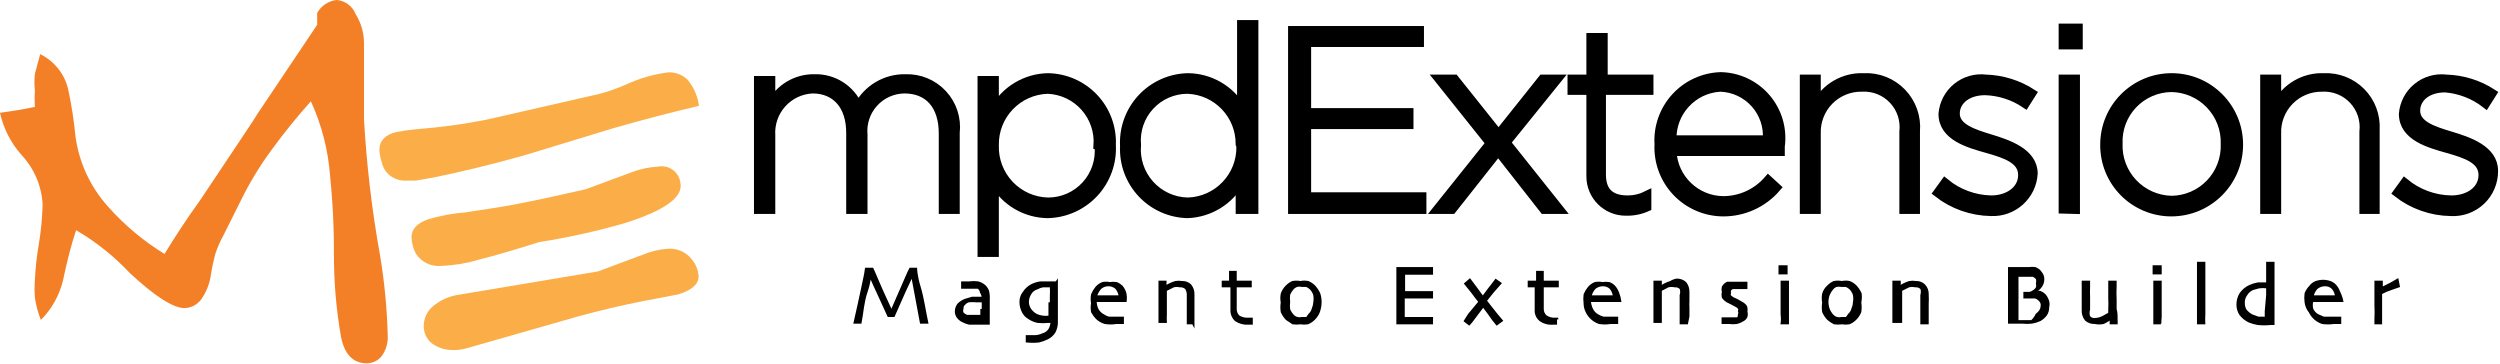
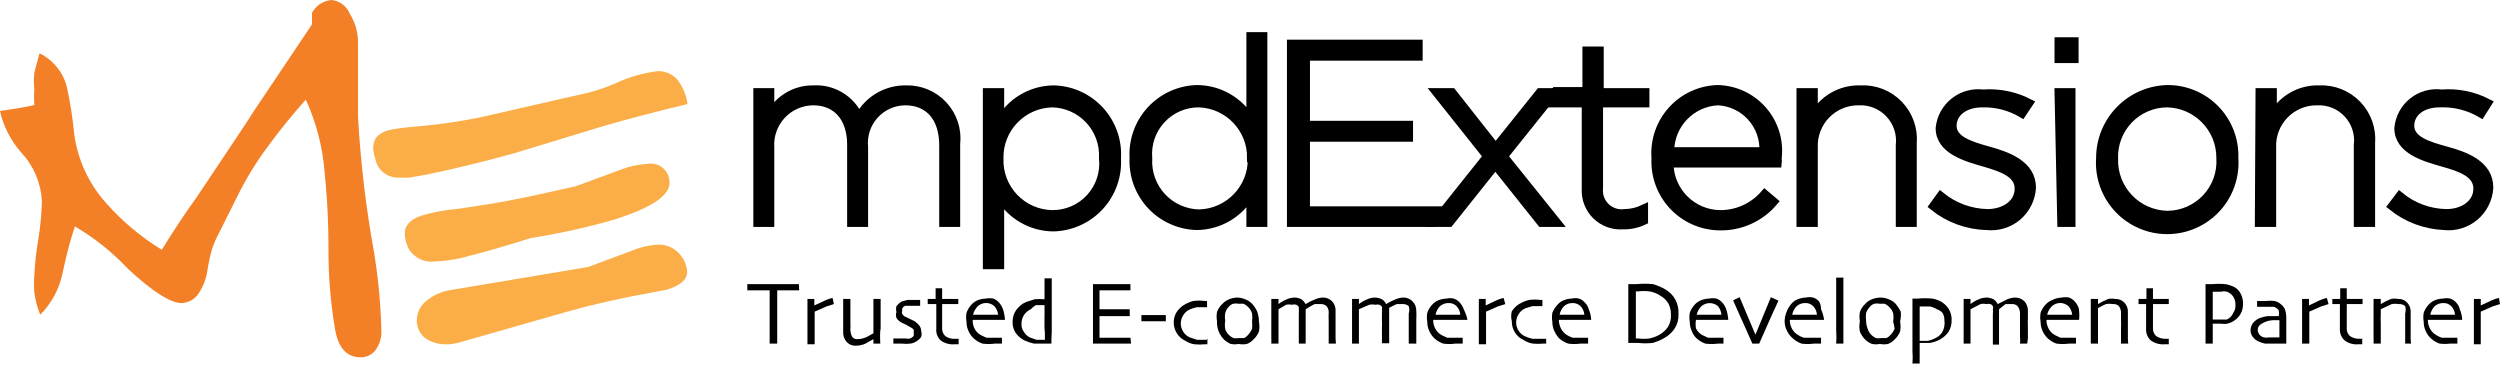
- <svg xmlns="http://www.w3.org/2000/svg" viewBox="0 0 71.57 10.4">
+ <svg xmlns="http://www.w3.org/2000/svg" viewBox="0 0 72.76 10.61">
  <defs>
-     <style>.cls-1{fill:#f38027;}.cls-2{fill:#fbae47;}.cls-3,.cls-4{stroke:#000;stroke-miterlimit:10;}.cls-3{stroke-width:0.05px;}.cls-4{stroke-width:0.25px;}</style>
+     <style>.cls-1{fill:#f38027;}.cls-2{fill:#fbae47;}.cls-3{stroke:#000;stroke-width:0.25px;}</style>
  </defs>
  <g id="Layer_2" data-name="Layer 2">
    <g id="Layer_1-2" data-name="Layer 1">
      <path class="cls-1" d="M7.39,3.23,9.08.71V.37A.73.73,0,0,1,9.64,0a.64.64,0,0,1,.54.4,1.58,1.58,0,0,1,.24.82V3.41a32.21,32.21,0,0,0,.46,3.9,16.57,16.57,0,0,1,.22,2.3.91.91,0,0,1-.17.58.54.54,0,0,1-.43.21c-.39,0-.64-.25-.74-.77a13.44,13.44,0,0,1-.2-2.38c0-1.08-.07-1.81-.11-2.21A6.23,6.23,0,0,0,8.9,2.9,17.61,17.61,0,0,0,7.79,4.27a9.46,9.46,0,0,0-.9,1.48l-.5,1a3.16,3.16,0,0,0-.22.5,5.34,5.34,0,0,0-.13.6,1.61,1.61,0,0,1-.28.72.61.61,0,0,1-.48.25c-.32,0-.85-.34-1.56-1A6.87,6.87,0,0,0,2.18,6.59S2,7.09,1.81,8a2.4,2.4,0,0,1-.64,1.16A2.69,2.69,0,0,1,1,8.52,3.07,3.07,0,0,1,1,8a8.08,8.08,0,0,1,.11-1,8.35,8.35,0,0,0,.11-1.15A2.25,2.25,0,0,0,.61,4.43,2.7,2.7,0,0,1,0,3.23l.59-.09L1,3.06a3.06,3.06,0,0,1,0-.47A2,2,0,0,1,1,2.11l.15-.56a1.5,1.5,0,0,1,.8,1A11.47,11.47,0,0,1,2.16,3.9a3.75,3.75,0,0,0,.92,2A7.13,7.13,0,0,0,4.71,7.27c.3-.49.63-1,1-1.51C6.71,4.26,7.28,3.42,7.39,3.23Z" />
      <path class="cls-2" d="M12.42,5.08l-.51.09-.27,0a.71.71,0,0,1-.47-.14.66.66,0,0,1-.24-.38,1.46,1.46,0,0,1-.07-.35c0-.27.17-.45.49-.52a5.64,5.64,0,0,1,.56-.08,17.1,17.1,0,0,0,2-.27l3.24-.74a5.24,5.24,0,0,0,.75-.26,4.13,4.13,0,0,1,1.24-.36.75.75,0,0,1,.55.22,1.46,1.46,0,0,1,.32.74c-.77.18-1.58.39-2.45.64L15,4.45C14,4.73,13.11,4.94,12.42,5.08Zm7.06.16c.08.41-.46.79-1.6,1.15a20.13,20.13,0,0,1-2.44.54c-.7.22-1.27.39-1.72.5a4.23,4.23,0,0,1-1.06.18.78.78,0,0,1-.75-.34,1.08,1.08,0,0,1-.13-.48c0-.23.16-.4.47-.51a5.23,5.23,0,0,1,1.07-.2C13.81,6,14.39,5.93,15,5.8c.33-.06.91-.19,1.76-.38l1.3-.48a2.5,2.5,0,0,1,.78-.17A.54.54,0,0,1,19.48,5.24Zm.33,2.19a.84.84,0,0,1,.19.48c0,.23-.2.4-.59.52l-1,.19c-.6.12-1.21.26-1.83.43l-3.15.9a1.79,1.79,0,0,1-.35.07H13a1,1,0,0,1-.65-.2.64.64,0,0,1-.22-.49.74.74,0,0,1,.25-.55,1.46,1.46,0,0,1,.74-.34l4-.67,1.26-.47a2.32,2.32,0,0,1,.75-.18A.8.8,0,0,1,19.81,7.43Z" />
-       <path class="cls-3" d="M26.55,9.24l-.19,0-.25-1.34h0l-.21.45-.31.7h-.16c-.1-.21-.2-.45-.32-.7s-.18-.41-.2-.45h0s0,.17-.1.46-.11.57-.17.88l-.18,0c.08-.34.15-.68.22-1s.11-.52.11-.55l.19,0s.07.15.17.39.23.51.37.82h0l.34-.78c.12-.27.18-.42.19-.43l.18,0s0,.19.1.52S26.47,8.87,26.55,9.24Z" />
-       <path class="cls-3" d="M28.31,8.59v.68h-.56a.67.67,0,0,1-.17-.06.4.4,0,0,1-.16-.12.28.28,0,0,1-.06-.18.35.35,0,0,1,.07-.2.58.58,0,0,1,.2-.13l.2-.06.3,0a.33.33,0,0,0-.05-.15A.2.2,0,0,0,28,8.24l-.12,0h-.34l0-.16h.21a.94.94,0,0,1,.25,0,.49.49,0,0,1,.19.1.4.4,0,0,1,.1.15A.91.91,0,0,1,28.31,8.59Zm-.18.28V8.63l-.18,0a1,1,0,0,0-.22,0,.25.25,0,0,0-.12.08.13.13,0,0,0-.05.12.18.18,0,0,0,0,.13.36.36,0,0,0,.12.08l.13,0h.28V8.87Z" />
-       <path class="cls-3" d="M30.26,8.05V9.19a.61.61,0,0,1-.07.32.5.5,0,0,1-.2.18,1.2,1.2,0,0,1-.25.09,1.69,1.69,0,0,1-.35,0l0-.16h.25a.59.59,0,0,0,.2-.05.34.34,0,0,0,.2-.14.53.53,0,0,0,.06-.21H30a1.43,1.43,0,0,1-.29,0,.68.68,0,0,1-.26-.11.42.42,0,0,1-.17-.18.61.61,0,0,1-.07-.28.43.43,0,0,1,.1-.29.61.61,0,0,1,.24-.21.84.84,0,0,1,.24-.07l.31,0h.14Zm-.18.63V8.47a2.44,2.44,0,0,0,0-.27h-.22a.58.58,0,0,0-.17.06.32.32,0,0,0-.19.15.45.45,0,0,0-.07.23.38.38,0,0,0,.07.22.5.5,0,0,0,.17.15.69.69,0,0,0,.17.05.65.65,0,0,0,.2,0h0V8.68Z" />
-       <path class="cls-3" d="M32.23,8.62h-.86a.59.59,0,0,0,.05.23.4.4,0,0,0,.17.17.52.52,0,0,0,.15.07l.21,0h.2l0,.16h-.19a1,1,0,0,1-.33,0,.57.57,0,0,1-.24-.14.83.83,0,0,1-.13-.18.7.7,0,0,1,0-.25.66.66,0,0,1,0-.25.82.82,0,0,1,.12-.2.46.46,0,0,1,.18-.13.49.49,0,0,1,.21,0,.6.6,0,0,1,.2,0,.49.49,0,0,1,.15.1.57.57,0,0,1,.1.19A.7.7,0,0,1,32.23,8.62Zm-.18-.14a.44.44,0,0,0-.1-.23.34.34,0,0,0-.44,0,.58.58,0,0,0-.13.23Z" />
-       <path class="cls-3" d="M34.15,9.26H34V8.45a.31.31,0,0,0-.05-.19.22.22,0,0,0-.17-.06.45.45,0,0,0-.18,0l-.22.11v.71a1.57,1.57,0,0,0,0,.2h-.19V8.06h.18V8.2h0a1.1,1.1,0,0,1,.28-.13.54.54,0,0,1,.19,0,.32.32,0,0,1,.24.09.4.4,0,0,1,.09.27v.87Z" />
-       <path class="cls-3" d="M35.84,9.12l0,.15h-.1a.58.58,0,0,1-.37-.1.39.39,0,0,1-.12-.31V8.2H35V8.06h.21V7.78h.17v.28h.43V8.2h-.43v.63a.29.29,0,0,0,.08.22.45.45,0,0,0,.26.07h.09Z" />
-       <path class="cls-3" d="M37.81,8.66a.86.86,0,0,1-.05.27.6.6,0,0,1-.14.21.57.57,0,0,1-.18.12.66.66,0,0,1-.21,0,.78.78,0,0,1-.22,0l-.18-.12a.77.77,0,0,1-.14-.21.86.86,0,0,1,0-.27.66.66,0,0,1,0-.25.57.57,0,0,1,.13-.21A.59.59,0,0,1,37,8.07a.62.62,0,0,1,.23,0,.51.51,0,0,1,.22,0,.57.57,0,0,1,.18.12.85.85,0,0,1,.14.21A.75.75,0,0,1,37.81,8.66Zm-.19,0a.57.57,0,0,0,0-.22.42.42,0,0,0-.11-.18.41.41,0,0,0-.11-.07l-.13,0a.29.29,0,0,0-.14,0,.28.28,0,0,0-.12.08.62.62,0,0,0-.1.16.76.76,0,0,0,0,.21.78.78,0,0,0,0,.22.57.57,0,0,0,.12.18.24.24,0,0,0,.11.06.27.27,0,0,0,.13,0l.14,0L37.48,9a.32.32,0,0,0,.1-.17A.45.45,0,0,0,37.62,8.67Z" />
-       <path class="cls-3" d="M41,9.26H40V9c0-.15,0-.31,0-.47s0-.21,0-.36V7.67h1v.17h-.8c0,.09,0,.18,0,.27v.25H41v.16h-.81V9.1H41Z" />
-       <path class="cls-3" d="M43,9.18l-.15.11-.12-.15c-.07-.1-.16-.23-.27-.37h0l-.27.36a1.31,1.31,0,0,1-.13.16l-.13-.1L42.05,9l.3-.36h0c-.07-.09-.14-.17-.2-.26l-.21-.26L42.08,8l.18.24.19.26h0l.17-.23c.07-.08.13-.17.2-.26l.14.1-.22.25-.2.25h0l.3.38Z" />
-       <path class="cls-3" d="M44.55,9.12l0,.15h-.09a.55.55,0,0,1-.37-.1.36.36,0,0,1-.13-.31V8.2h-.2V8.06H44V7.78h.17v.28h.43V8.2h-.43v.15c0,.08,0,.14,0,.18v.3a.27.27,0,0,0,.09.22.43.43,0,0,0,.26.07h.09Z" />
-       <path class="cls-3" d="M46.39,8.62h-.87a.6.6,0,0,0,.06.23.37.37,0,0,0,.16.17.59.59,0,0,0,.16.07l.21,0h.19l0,.16h-.19a1,1,0,0,1-.33,0,.62.62,0,0,1-.36-.32.54.54,0,0,1-.06-.25.93.93,0,0,1,0-.25.82.82,0,0,1,.12-.2.46.46,0,0,1,.18-.13.54.54,0,0,1,.22,0,.58.58,0,0,1,.19,0,.4.4,0,0,1,.15.1.59.59,0,0,1,.11.19A1,1,0,0,1,46.39,8.62Zm-.19-.14a.44.44,0,0,0-.1-.23.3.3,0,0,0-.21-.08.36.36,0,0,0-.23.08.46.46,0,0,0-.12.23Z" />
-       <path class="cls-3" d="M48.3,9.26h-.19V9c0-.12,0-.2,0-.23V8.63c0-.08,0-.14,0-.18a.31.31,0,0,0,0-.19.21.21,0,0,0-.17-.06.45.45,0,0,0-.18,0l-.21.11v.38c0,.09,0,.2,0,.33v.2h-.19V9.12c0-.09,0-.23,0-.41s0-.18,0-.29V8.06h.19V8.2h0a1.06,1.06,0,0,1,.27-.13A.54.54,0,0,1,48,8a.37.37,0,0,1,.25.09.4.4,0,0,1,.09.27v.26a1.16,1.16,0,0,0,0,.17c0,.07,0,.16,0,.27Z" />
-       <path class="cls-3" d="M50,8.92a.27.27,0,0,1,0,.15.23.23,0,0,1-.11.11.51.51,0,0,1-.17.07.78.78,0,0,1-.22,0h-.19V9.11h.33l.11,0A.22.22,0,0,0,49.78,9a.12.12,0,0,0,0-.09.11.11,0,0,0,0-.08.22.22,0,0,0-.07-.06l-.13-.07-.14-.07a.43.43,0,0,1-.12-.11.29.29,0,0,1,0-.16.27.27,0,0,1,0-.15.3.3,0,0,1,.13-.12l.15,0H50v.16h-.32l-.08,0a.22.22,0,0,0-.07.06.13.13,0,0,0,0,.07.14.14,0,0,0,0,.09l.08.06.13.06.12.07a.36.36,0,0,1,.13.11A.3.3,0,0,1,50,8.92Z" />
-       <path class="cls-3" d="M51.15,7.83h-.21V7.62h.21Zm0,1.43H51A.93.93,0,0,0,51,9V8.4c0-.09,0-.21,0-.34h.19v1.2Z" />
-       <path class="cls-3" d="M53.26,8.66a.86.86,0,0,1,0,.27.6.6,0,0,1-.14.21.57.57,0,0,1-.18.12.66.66,0,0,1-.21,0,.78.78,0,0,1-.22,0,.94.94,0,0,1-.18-.12.77.77,0,0,1-.14-.21.86.86,0,0,1,0-.27.66.66,0,0,1,0-.25.46.46,0,0,1,.13-.21.59.59,0,0,1,.18-.13.59.59,0,0,1,.23,0,.51.51,0,0,1,.22,0,.57.57,0,0,1,.18.12.85.85,0,0,1,.14.21A.75.75,0,0,1,53.26,8.66Zm-.19,0a.57.57,0,0,0,0-.22.42.42,0,0,0-.11-.18.41.41,0,0,0-.11-.07l-.13,0a.37.37,0,0,0-.15,0,.26.26,0,0,0-.11.08.62.62,0,0,0-.1.16.6.6,0,0,0,0,.43.57.57,0,0,0,.12.18.24.24,0,0,0,.11.06.27.27,0,0,0,.13,0l.14,0L52.93,9a.32.32,0,0,0,.1-.17A.45.45,0,0,0,53.07,8.67Z" />
-       <path class="cls-3" d="M55.19,9.26H55V8.45a.31.31,0,0,0,0-.19.21.21,0,0,0-.17-.06.45.45,0,0,0-.18,0l-.22.11v.71c0,.13,0,.2,0,.2H54.2V8.06h.19V8.2h0a1.06,1.06,0,0,1,.27-.13.54.54,0,0,1,.19,0,.32.32,0,0,1,.24.09.36.36,0,0,1,.1.27,2.09,2.09,0,0,1,0,.26v.17c0,.07,0,.16,0,.27Z" />
-       <path class="cls-3" d="M58.64,8.79a.4.4,0,0,1-.06.22.57.57,0,0,1-.18.16.88.88,0,0,1-.23.07,1.2,1.2,0,0,1-.28,0h-.38V7.67h.35l.23,0a.61.61,0,0,1,.17,0,.33.33,0,0,1,.17.13A.29.29,0,0,1,58.5,8a.35.35,0,0,1-.08.22.38.38,0,0,1-.18.13h0l.16,0a.42.42,0,0,1,.14.09.41.41,0,0,1,.07.11A.33.33,0,0,1,58.64,8.79Zm-.2,0a.2.2,0,0,0,0-.11.24.24,0,0,0-.06-.09.3.3,0,0,0-.11-.07l-.16,0h-.16l0-.14.16,0a.34.34,0,0,0,.12-.06.24.24,0,0,0,.08-.09.27.27,0,0,0,0-.12.28.28,0,0,0,0-.13.39.39,0,0,0-.1-.08l-.13,0h-.32c0,.12,0,.24,0,.37v.92h.4A.59.59,0,0,0,58.3,9a.47.47,0,0,0,.1-.1A.33.33,0,0,0,58.44,8.8Z" />
-       <path class="cls-3" d="M60.6,9.26h-.18V9.13h0a1.17,1.17,0,0,1-.2.12.59.59,0,0,1-.25,0,.37.37,0,0,1-.26-.09.41.41,0,0,1-.09-.28V8.7c0-.09,0-.15,0-.19s0-.17,0-.27V8.06h.19v.17a2.45,2.45,0,0,0,0,.25v.2c0,.09,0,.14,0,.18a.35.35,0,0,0,0,.2.18.18,0,0,0,.15.07.57.57,0,0,0,.24-.06l.18-.1V8.84a2.44,2.44,0,0,0,0-.29c0-.08,0-.18,0-.3V8.06h.19v.13a3.89,3.89,0,0,0,0,.39v.27C60.6,8.93,60.6,9.07,60.6,9.26Z" />
-       <path class="cls-3" d="M61.86,7.83h-.21V7.62h.21Zm0,1.43h-.19V8.06h.19c0,.11,0,.22,0,.32v.71A1.15,1.15,0,0,0,61.85,9.26Z" />
-       <path class="cls-3" d="M63.11,9.26h-.19V7.52h.19c0,.12,0,.26,0,.42V9C63.1,9.16,63.11,9.25,63.11,9.26Z" />
-       <path class="cls-3" d="M65.08,9.28H65a1.78,1.78,0,0,1-.36,0,1.17,1.17,0,0,1-.25-.07A.7.7,0,0,1,64.13,9a.51.51,0,0,1-.08-.28.59.59,0,0,1,.09-.32.67.67,0,0,1,.27-.22,1,1,0,0,1,.23-.07l.26,0V7.52h.19V9.28Zm-.18-.83V8.23a.86.86,0,0,0-.23,0l-.18.05a.4.4,0,0,0-.18.16.36.36,0,0,0-.07.24.37.37,0,0,0,.06.21.65.65,0,0,0,.16.13l.19.07.21,0h0s0-.06,0-.18Z" />
-       <path class="cls-3" d="M67.06,8.62H66.2a.46.46,0,0,0,0,.23.37.37,0,0,0,.16.17l.16.07.21,0H67l0,.16h-.19a1.09,1.09,0,0,1-.33,0,.62.62,0,0,1-.36-.32A.54.54,0,0,1,66,8.65a.93.93,0,0,1,0-.25.63.63,0,0,1,.13-.2.37.37,0,0,1,.17-.13.62.62,0,0,1,.41,0,.4.4,0,0,1,.15.1.59.59,0,0,1,.11.19A1,1,0,0,1,67.06,8.62Zm-.19-.14a.37.37,0,0,0-.1-.23.29.29,0,0,0-.21-.08.36.36,0,0,0-.23.08.46.46,0,0,0-.12.23Z" />
-       <path class="cls-3" d="M68.68,8.2l-.2.07a1.89,1.89,0,0,0-.31.13v.32c0,.09,0,.2,0,.33v.21H68V9.13a3.68,3.68,0,0,0,0-.39V8.43c0-.13,0-.25,0-.37h.19v.18h0l.26-.13L68.64,8Z" />
-       <path class="cls-4" d="M27,6V3.82c0-.81-.42-1.27-1.11-1.27a1.2,1.2,0,0,0-1.18,1.31V6h-.36V3.8c0-.78-.42-1.25-1.09-1.25a1.25,1.25,0,0,0-1.19,1.33V6h-.36V2.3h.36V3a1.37,1.37,0,0,1,1.25-.75,1.32,1.32,0,0,1,1.25.8,1.49,1.49,0,0,1,1.35-.8,1.39,1.39,0,0,1,1.43,1.55V6Z" />
-       <path class="cls-4" d="M30,6.12a1.78,1.78,0,0,1-1.53-.89v2h-.36V2.3h.36v.84A1.79,1.79,0,0,1,30,2.22a1.85,1.85,0,0,1,1.82,1.93v0A1.87,1.87,0,0,1,30,6.12Zm1.43-1.95A1.5,1.5,0,0,0,30,2.56a1.57,1.57,0,0,0-1.53,1.6v0A1.57,1.57,0,0,0,30,5.78a1.46,1.46,0,0,0,1.46-1.6Z" />
-       <path class="cls-4" d="M35.5,6V5.2A1.8,1.8,0,0,1,34,6.12a1.85,1.85,0,0,1-1.81-1.94h0A1.86,1.86,0,0,1,34,2.22a1.79,1.79,0,0,1,1.54.89V.7h.36V6Zm0-1.87A1.56,1.56,0,0,0,34,2.56a1.46,1.46,0,0,0-1.46,1.59v0A1.5,1.5,0,0,0,34,5.78a1.56,1.56,0,0,0,1.52-1.6Z" />
-       <path class="cls-4" d="M37,6V.87h3.64v.35H37.41v2h2.93v.35H37.41V5.63h3.3V6Z" />
-       <path class="cls-4" d="M44.2,6,42.89,4.33,41.57,6h-.43l1.52-1.9L41.19,2.26h.45L42.9,3.84l1.26-1.58h.43L43.12,4.08,44.65,6Z" />
-       <path class="cls-4" d="M46.54,6.05a1,1,0,0,1-1-1V2.59H45V2.26h.54V1.07h.36V2.26h1.31v.33H45.85V5c0,.54.31.72.75.72a1.22,1.22,0,0,0,.55-.13v.34A1.39,1.39,0,0,1,46.54,6.05Z" />
-       <path class="cls-4" d="M49.33,5.74a1.7,1.7,0,0,0,1.29-.59l.24.22a2,2,0,0,1-1.54.7,1.85,1.85,0,0,1-1.83-1.94v0a1.83,1.83,0,0,1,1.77-1.94,1.76,1.76,0,0,1,1.71,2v.15h-3.1A1.48,1.48,0,0,0,49.33,5.74ZM50.59,4A1.39,1.39,0,0,0,49.25,2.5,1.46,1.46,0,0,0,47.87,4Z" />
-       <path class="cls-4" d="M54.5,6V3.77A1.14,1.14,0,0,0,53.31,2.5,1.28,1.28,0,0,0,52,3.83V6h-.35V2.26H52V3a1.46,1.46,0,0,1,1.35-.78,1.42,1.42,0,0,1,1.49,1.54V6Z" />
-       <path class="cls-4" d="M57,6.06a2.54,2.54,0,0,1-1.53-.54l.21-.29A2.15,2.15,0,0,0,57,5.72c.5,0,.9-.28.9-.71h0c0-.44-.47-.6-1-.75s-1.28-.35-1.28-1h0a1.1,1.1,0,0,1,1.23-1,2.59,2.59,0,0,1,1.32.41l-.19.3a2.18,2.18,0,0,0-1.15-.37c-.51,0-.85.28-.85.65v0c0,.41.51.57,1,.72s1.23.39,1.23,1h0A1.16,1.16,0,0,1,57,6.06Z" />
-       <path class="cls-4" d="M59.06,1.29V.8h.44v.49Zm0,4.7V2.26h.36V6Z" />
-       <path class="cls-4" d="M62.16,6.07a1.91,1.91,0,0,1-1.91-1.93v0a1.92,1.92,0,1,1,3.84,0h0A1.93,1.93,0,0,1,62.16,6.07ZM63.7,4.12a1.56,1.56,0,0,0-1.54-1.61,1.54,1.54,0,0,0-1.52,1.6h0a1.56,1.56,0,0,0,1.53,1.62,1.55,1.55,0,0,0,1.53-1.6Z" />
-       <path class="cls-4" d="M67.67,6V3.77A1.14,1.14,0,0,0,66.48,2.5a1.28,1.28,0,0,0-1.3,1.33V6h-.35V2.26h.35V3a1.46,1.46,0,0,1,1.35-.78A1.41,1.41,0,0,1,68,3.71V6Z" />
-       <path class="cls-4" d="M70.16,6.06a2.54,2.54,0,0,1-1.53-.54l.21-.29a2.15,2.15,0,0,0,1.34.49c.5,0,.9-.28.9-.71h0c0-.44-.47-.6-1-.75s-1.28-.35-1.28-1h0a1.1,1.1,0,0,1,1.23-1,2.57,2.57,0,0,1,1.32.41l-.19.3A2.18,2.18,0,0,0,70,2.52c-.51,0-.84.28-.84.65v0c0,.41.5.57,1,.72s1.23.39,1.23,1h0A1.16,1.16,0,0,1,70.16,6.06Z" />
+       <path d="M23.26,8.45h-.64c0,.18,0,.31,0,.41v.37c0,.16,0,.31,0,.47V10H22.4c0-.06,0-.16,0-.32V8.45h-.65V8.27h1.5Z" />
+       <path d="M24.27,8.85l-.22.07-.34.15v.71c0,.14,0,.22,0,.24h-.21V9.87c0-.08,0-.22,0-.42s0-.2,0-.34V8.7h.2v.19h0L24,8.75a1.06,1.06,0,0,1,.23-.08Z" />
+       <path d="M25.62,10h-.2V9.87h0l-.23.13a.66.66,0,0,1-.27.06.34.34,0,0,1-.28-.11.4.4,0,0,1-.1-.3V8.89c0-.11,0-.18,0-.19h.21v.18c0,.12,0,.21,0,.28v.22a1.58,1.58,0,0,1,0,.19.46.46,0,0,0,.05.23.18.18,0,0,0,.17.07.65.65,0,0,0,.25-.06l.2-.11a1.36,1.36,0,0,1,0-.15V9.23c0-.09,0-.2,0-.33V8.7h.21a1.13,1.13,0,0,1,0,.14v.72C25.61,9.65,25.61,9.8,25.62,10Z" />
+       <path d="M26.81,9.63a.34.34,0,0,1,0,.18.49.49,0,0,1-.13.12.48.48,0,0,1-.18.07,1,1,0,0,1-.25,0H26V9.85h.37a.21.21,0,0,0,.12,0,.26.26,0,0,0,.1-.07.17.17,0,0,0,0-.1.14.14,0,0,0,0-.09.28.28,0,0,0-.08-.06l-.14-.08-.15-.07a.4.4,0,0,1-.13-.13.25.25,0,0,1,0-.17.34.34,0,0,1,0-.17.58.58,0,0,1,.14-.13l.17-.05h.38v.17h-.35l-.09,0a.19.19,0,0,0-.08.07.16.16,0,0,0,0,.08.1.1,0,0,0,0,.09.23.23,0,0,0,.07.07l.15.07.14.07a.58.58,0,0,1,.14.13A.27.27,0,0,1,26.81,9.63Z" />
+       <path d="M27.9,9.85l0,.17h-.11a.61.61,0,0,1-.41-.11.41.41,0,0,1-.13-.34V8.85H27V8.7h.23V8.39h.19V8.7h.47v.15h-.47v.69a.3.3,0,0,0,.09.24.43.43,0,0,0,.28.08h.1Z" />
+       <path d="M29.25,9.31h-.94a.53.53,0,0,0,.05.25.47.47,0,0,0,.18.19l.17.08.23,0h.22l0,.17h-.2a1.38,1.38,0,0,1-.37,0,.76.76,0,0,1-.25-.15.66.66,0,0,1-.15-.21.6.6,0,0,1-.06-.27.76.76,0,0,1,0-.27.71.71,0,0,1,.13-.22.52.52,0,0,1,.19-.14.69.69,0,0,1,.24-.05.54.54,0,0,1,.22,0,.42.42,0,0,1,.16.11.56.56,0,0,1,.12.2A1.28,1.28,0,0,1,29.25,9.31Zm-.2-.15a.45.45,0,0,0-.11-.25.36.36,0,0,0-.48,0,.51.51,0,0,0-.14.25Z" />
+       <path d="M30.6,10h-.12l-.39,0a1.43,1.43,0,0,1-.27-.09.71.71,0,0,1-.26-.22.56.56,0,0,1-.09-.31.6.6,0,0,1,.1-.35.7.7,0,0,1,.29-.24l.25-.08a1.43,1.43,0,0,1,.29,0V8.1h.21s0,.14,0,.37V9.65C30.6,9.8,30.6,9.93,30.6,10Zm-.2-.92V8.88l-.25,0A.59.59,0,0,0,30,9a.48.48,0,0,0-.2.17.46.46,0,0,0-.07.26.35.35,0,0,0,.07.23.44.44,0,0,0,.17.16l.2.07.24,0h0V9.68C30.39,9.55,30.4,9.37,30.4,9.12Z" />
+       <path d="M32.92,10H31.81V8.27H32.9v.18H32V9h.88V9.2H32v.63h.9Z" />
+       <path d="M33.93,9.35h-.71V9.17h.71Z" />
+       <path d="M35.14,9.85l0,.17h-.07a1.55,1.55,0,0,1-.31,0,.67.67,0,0,1-.26-.1.59.59,0,0,1-.34-.54.57.57,0,0,1,.08-.29.7.7,0,0,1,.21-.21,1,1,0,0,1,.28-.12,1.32,1.32,0,0,1,.34,0h.06v.18h-.29a1.17,1.17,0,0,0-.2.06.42.42,0,0,0-.2.17.44.44,0,0,0,0,.49.42.42,0,0,0,.19.16l.21.07.24,0h.08Z" />
+       <path d="M36.64,9.36a.74.74,0,0,1,0,.29.63.63,0,0,1-.16.23.5.5,0,0,1-.19.13.61.61,0,0,1-.24,0,.59.59,0,0,1-.23,0,.63.63,0,0,1-.2-.13.76.76,0,0,1-.15-.23.73.73,0,0,1-.05-.3.77.77,0,0,1,0-.27.57.57,0,0,1,.15-.23.56.56,0,0,1,.2-.14A.7.7,0,0,1,36,8.66a.6.6,0,0,1,.24.05.53.53,0,0,1,.2.13.83.83,0,0,1,.15.23A.88.88,0,0,1,36.64,9.36Zm-.2,0a.86.86,0,0,0,0-.24.46.46,0,0,0-.13-.2.36.36,0,0,0-.12-.08l-.14,0a.38.38,0,0,0-.16,0,.28.28,0,0,0-.13.09.39.39,0,0,0-.1.18.57.57,0,0,0,0,.22.69.69,0,0,0,0,.25.41.41,0,0,0,.13.19.41.41,0,0,0,.11.07.36.36,0,0,0,.14,0l.16,0a.27.27,0,0,0,.12-.09.57.57,0,0,0,.12-.18A.85.85,0,0,0,36.44,9.37Z" />
+       <path d="M38.88,10h-.21V9.83c0-.11,0-.21,0-.31v-.2a1.64,1.64,0,0,1,0-.2.29.29,0,0,0-.06-.21.24.24,0,0,0-.18-.06l-.17,0A2.24,2.24,0,0,0,38,9v1h-.2V9.13a.37.37,0,0,0,0-.11.46.46,0,0,0,0-.09.19.19,0,0,0-.07-.06.24.24,0,0,0-.13,0,.41.41,0,0,0-.17,0L37.21,9v1H37a1.26,1.26,0,0,0,0-.16V9.11c0-.12,0-.26,0-.41h.21v.15h0a.91.91,0,0,1,.22-.13.6.6,0,0,1,.23-.06.48.48,0,0,1,.22.05.53.53,0,0,1,.12.14h0a1.46,1.46,0,0,1,.28-.14.63.63,0,0,1,.21-.05.36.36,0,0,1,.28.11.37.37,0,0,1,.1.28v.8C38.88,10,38.88,10,38.88,10Z" />
+       <path d="M41.22,10H41s0-.07,0-.19V9.12A.34.34,0,0,0,41,8.91a.24.24,0,0,0-.18-.06l-.17,0a2.24,2.24,0,0,0-.22.11v.87a1.47,1.47,0,0,1,0,.16h-.21V9.86c0-.1,0-.21,0-.34a1.72,1.72,0,0,0,0-.2V9.13a.37.37,0,0,0,0-.11.19.19,0,0,0,0-.09.13.13,0,0,0-.07-.06.22.22,0,0,0-.12,0,.45.45,0,0,0-.18,0L39.55,9v1h-.2V8.7h.2v.15h0a.91.91,0,0,1,.22-.13A.6.6,0,0,1,40,8.66a.48.48,0,0,1,.22.05.31.31,0,0,1,.12.14h0a1.82,1.82,0,0,1,.28-.14.63.63,0,0,1,.21-.05.36.36,0,0,1,.28.11.38.38,0,0,1,.11.28,1.55,1.55,0,0,1,0,.23v.2c0,.15,0,.27,0,.37Z" />
+       <path d="M42.71,9.31h-1a.54.54,0,0,0,.06.25.47.47,0,0,0,.18.19l.17.08.23,0h.22l0,.17h-.21A1.25,1.25,0,0,1,42,10a.76.76,0,0,1-.25-.15.66.66,0,0,1-.15-.21.6.6,0,0,1-.06-.27.76.76,0,0,1,0-.27.71.71,0,0,1,.13-.22.52.52,0,0,1,.19-.14.69.69,0,0,1,.24-.05.46.46,0,0,1,.21,0,.39.39,0,0,1,.17.11.56.56,0,0,1,.12.2A1.28,1.28,0,0,1,42.71,9.31Zm-.21-.15a.39.39,0,0,0-.11-.25.3.3,0,0,0-.23-.09.37.37,0,0,0-.25.09.5.5,0,0,0-.13.25Z" />
+       <path d="M43.81,8.85l-.22.07-.34.15v.71c0,.14,0,.22,0,.24h-.21V9.87c0-.08,0-.22,0-.42s0-.2,0-.34V8.7h.2v.19h0l.29-.14a1.06,1.06,0,0,1,.23-.08Z" />
+       <path d="M45,9.85V10h-.08a1.55,1.55,0,0,1-.31,0,.67.67,0,0,1-.26-.1A.59.59,0,0,1,44,9.35.57.57,0,0,1,44,9.06a.7.7,0,0,1,.21-.21,1.1,1.1,0,0,1,.29-.12,1.19,1.19,0,0,1,.33,0h.06v.18h-.29l-.2.06a.42.42,0,0,0-.2.17.44.44,0,0,0,0,.49.42.42,0,0,0,.19.16,1,1,0,0,0,.21.07l.24,0H45Z" />
+       <path d="M46.31,9.31h-.94a.54.54,0,0,0,.06.25.52.52,0,0,0,.17.19.75.75,0,0,0,.18.08l.23,0h.21l0,.17H46a1.25,1.25,0,0,1-.36,0,.81.81,0,0,1-.26-.15.85.85,0,0,1-.14-.21.6.6,0,0,1-.06-.27.77.77,0,0,1,0-.27.74.74,0,0,1,.14-.22.45.45,0,0,1,.19-.14.59.59,0,0,1,.23-.05.48.48,0,0,1,.22,0,.36.36,0,0,1,.16.11.45.45,0,0,1,.12.2A.91.91,0,0,1,46.31,9.31Zm-.2-.15A.39.39,0,0,0,46,8.91a.32.32,0,0,0-.24-.09.36.36,0,0,0-.24.09.5.5,0,0,0-.13.25Z" />
+       <path d="M48.85,9.15a.7.7,0,0,1-.11.41.84.84,0,0,1-.29.27,1.37,1.37,0,0,1-.35.15,1.91,1.91,0,0,1-.43,0h-.28V8.8c0-.15,0-.32,0-.53h.23a2.43,2.43,0,0,1,.49,0,1.53,1.53,0,0,1,.37.16.77.77,0,0,1,.28.29A.8.8,0,0,1,48.85,9.15Zm-.22,0a.64.64,0,0,0-.07-.31.63.63,0,0,0-.23-.23A.79.79,0,0,0,48,8.48a1.33,1.33,0,0,0-.32,0h-.07V9.85h.06a1.27,1.27,0,0,0,.34,0,1,1,0,0,0,.29-.11.73.73,0,0,0,.24-.22A.6.6,0,0,0,48.63,9.15Z" />
+       <path d="M50.3,9.31h-.94a.7.7,0,0,0,0,.25.47.47,0,0,0,.18.19l.17.08.23,0h.22l0,.17H50a1.38,1.38,0,0,1-.37,0,.76.76,0,0,1-.25-.15.52.52,0,0,1-.14-.21.6.6,0,0,1-.06-.27.77.77,0,0,1,0-.27.71.71,0,0,1,.13-.22.52.52,0,0,1,.19-.14.69.69,0,0,1,.24-.05.54.54,0,0,1,.22,0,.42.42,0,0,1,.16.11.56.56,0,0,1,.12.2A1.28,1.28,0,0,1,50.3,9.31Zm-.2-.15A.45.45,0,0,0,50,8.91a.37.37,0,0,0-.48,0,.51.51,0,0,0-.14.25Z" />
+       <path d="M51.76,8.75c-.12.25-.24.53-.37.82L51.2,10H51l-.19-.43c-.12-.27-.25-.55-.37-.83l.19-.09.46,1.09h0l.45-1.09Z" />
+       <path d="M53.09,9.31h-1a.54.54,0,0,0,.06.25.47.47,0,0,0,.18.19.67.67,0,0,0,.17.08l.23,0H53L53,10h-.21a1.25,1.25,0,0,1-.36,0,.76.76,0,0,1-.25-.15A.66.66,0,0,1,52,9.61a.6.6,0,0,1-.06-.27A.76.76,0,0,1,52,9.07a.71.71,0,0,1,.13-.22.45.45,0,0,1,.19-.14.69.69,0,0,1,.24-.05.46.46,0,0,1,.21,0,.39.39,0,0,1,.17.11A.43.43,0,0,1,53,9,1.25,1.25,0,0,1,53.09,9.31Zm-.21-.15a.39.39,0,0,0-.11-.25.3.3,0,0,0-.23-.09.37.37,0,0,0-.25.09.5.5,0,0,0-.13.25Z" />
+       <path d="M53.65,10h-.21a2.48,2.48,0,0,0,0-.39v-1c0-.15,0-.33,0-.53h.21V10Z" />
+       <path d="M55.3,9.36a.74.74,0,0,1,0,.29.63.63,0,0,1-.16.23.5.5,0,0,1-.19.13.61.61,0,0,1-.24,0,.59.59,0,0,1-.23,0,.63.63,0,0,1-.2-.13.76.76,0,0,1-.15-.23.73.73,0,0,1,0-.3.77.77,0,0,1,0-.27.57.57,0,0,1,.15-.23.48.48,0,0,1,.2-.14.7.7,0,0,1,.25-.05.6.6,0,0,1,.24.05.53.53,0,0,1,.2.13,1.14,1.14,0,0,1,.15.23A.88.88,0,0,1,55.3,9.36Zm-.2,0a.86.86,0,0,0,0-.24.46.46,0,0,0-.13-.2.36.36,0,0,0-.12-.08l-.14,0a.38.38,0,0,0-.16,0,.28.28,0,0,0-.13.09.5.5,0,0,0-.11.18.85.85,0,0,0,0,.22.7.7,0,0,0,.05.25.41.41,0,0,0,.13.19.41.41,0,0,0,.11.07.36.36,0,0,0,.14,0l.16,0a.34.34,0,0,0,.12-.09.57.57,0,0,0,.12-.18A.85.85,0,0,0,55.1,9.37Z" />
+       <path d="M56.8,9.32a.64.64,0,0,1-.09.34.75.75,0,0,1-.25.22.91.91,0,0,1-.29.1l-.3,0v.6h-.21a2.13,2.13,0,0,0,0-.36V9.17c0-.15,0-.31,0-.48h.15a2.39,2.39,0,0,1,.43,0,.79.79,0,0,1,.27.1.6.6,0,0,1,.21.21A.58.58,0,0,1,56.8,9.32Zm-.21,0a.4.4,0,0,0-.06-.22A.38.38,0,0,0,56.37,9a.6.6,0,0,0-.2-.08l-.24,0h-.06v1l.24,0a.77.77,0,0,0,.2-.07.51.51,0,0,0,.21-.17A.54.54,0,0,0,56.59,9.32Z" />
+       <path d="M59,10h-.21a.63.63,0,0,0,0-.19V9.12a.34.34,0,0,0-.07-.21.21.21,0,0,0-.17-.06l-.18,0L58.18,9v.87a1.47,1.47,0,0,1,0,.16H58V9.86c0-.1,0-.21,0-.34v-.2c0-.09,0-.15,0-.19A.37.37,0,0,0,58,9a.12.12,0,0,0,0-.09.13.13,0,0,0-.07-.06.22.22,0,0,0-.12,0,.38.38,0,0,0-.17,0L57.35,9v1h-.2V8.7h.2v.15h0a.91.91,0,0,1,.22-.13.6.6,0,0,1,.24-.06.46.46,0,0,1,.21.05.31.31,0,0,1,.12.14h0l.28-.14a.68.68,0,0,1,.22-.05.38.38,0,0,1,.28.11.41.41,0,0,1,.1.28v.23a1.34,1.34,0,0,0,0,.2c0,.15,0,.27,0,.37Z" />
+       <path d="M60.51,9.31h-.95a.54.54,0,0,0,.06.25.47.47,0,0,0,.18.19l.17.08.23,0h.22l0,.17h-.2a1.38,1.38,0,0,1-.37,0,.76.76,0,0,1-.25-.15.66.66,0,0,1-.15-.21.6.6,0,0,1-.06-.27.76.76,0,0,1,0-.27.71.71,0,0,1,.13-.22.52.52,0,0,1,.19-.14A.69.69,0,0,1,60,8.66a.54.54,0,0,1,.22,0,.42.42,0,0,1,.16.11.56.56,0,0,1,.12.2A1.28,1.28,0,0,1,60.51,9.31Zm-.2-.15a.45.45,0,0,0-.11-.25.36.36,0,0,0-.48,0,.51.51,0,0,0-.14.25Z" />
+       <path d="M61.94,10h-.21V9.78c0-.14,0-.23,0-.26a1.72,1.72,0,0,0,0-.2V9.13a.34.34,0,0,0-.06-.22.22.22,0,0,0-.18-.06.58.58,0,0,0-.2,0,1.67,1.67,0,0,0-.23.12,1.48,1.48,0,0,0,0,.16v.26c0,.1,0,.22,0,.36V10h-.21s0-.06,0-.16V9.09c0-.13,0-.26,0-.39h.21v.15h0a2.07,2.07,0,0,1,.3-.15.58.58,0,0,1,.2,0,.35.35,0,0,1,.27.11.37.37,0,0,1,.1.28v.78C61.94,10,61.94,10,61.94,10Z" />
+       <path d="M63.12,9.85l0,.17H63a.6.6,0,0,1-.4-.11.42.42,0,0,1-.14-.34V9.26c0-.11,0-.25,0-.41h-.22V8.7h.23V8.39h.19V8.7h.46v.15h-.46a1.36,1.36,0,0,1,0,.16v.53a.3.3,0,0,0,.09.24.48.48,0,0,0,.29.08h.09Z" />
+       <path d="M65.28,8.87a.54.54,0,0,1-.12.34.63.63,0,0,1-.33.21.6.6,0,0,1-.2,0H64.4V10h-.21V8.27h.2a2,2,0,0,1,.38,0,1,1,0,0,1,.27.09.49.49,0,0,1,.18.2A.61.61,0,0,1,65.28,8.87Zm-.22,0A.41.41,0,0,0,65,8.64a.36.36,0,0,0-.19-.15.33.33,0,0,0-.17,0H64.4V9.3h.24l.17,0A.37.37,0,0,0,65,9.1.35.35,0,0,0,65.06,8.87Z" />
+       <path d="M66.54,9.27V10h-.4l-.22,0a.76.76,0,0,1-.18-.06.37.37,0,0,1-.17-.13.29.29,0,0,1-.07-.2.35.35,0,0,1,.08-.22.46.46,0,0,1,.21-.14A.9.9,0,0,1,66,9.2l.32,0a.42.42,0,0,0,0-.17.34.34,0,0,0-.13-.1l-.13,0h-.37l0-.17h.24a1.12,1.12,0,0,1,.27,0,.43.43,0,0,1,.2.11A.36.36,0,0,1,66.5,9,.78.78,0,0,1,66.54,9.27Zm-.2.32V9.32l-.2,0a.7.7,0,0,0-.24.06.57.57,0,0,0-.13.08.18.18,0,0,0-.06.14.22.22,0,0,0,.05.14.24.24,0,0,0,.13.08.32.32,0,0,0,.14,0h.31V9.59Z" />
+       <path d="M67.77,8.85l-.22.07-.34.15V10H67V8.7h.2v.19h0l.29-.14a1.28,1.28,0,0,1,.23-.08Z" />
+       <path d="M68.75,9.85l0,.17h-.11a.58.58,0,0,1-.4-.11.42.42,0,0,1-.14-.34V9.26c0-.11,0-.25,0-.41h-.22V8.7h.23V8.39h.19V8.7h.46v.15h-.46a1.36,1.36,0,0,1,0,.16v.53a.3.3,0,0,0,.09.24.48.48,0,0,0,.29.08h.09Z" />
+       <path d="M70.17,10H70V9.78c0-.14,0-.23,0-.26v-.2c0-.09,0-.15,0-.19a.42.42,0,0,0,0-.22.25.25,0,0,0-.19-.06.58.58,0,0,0-.2,0L69.29,9v.16a2.35,2.35,0,0,0,0,.26c0,.1,0,.22,0,.36V10h-.21a1.26,1.26,0,0,0,0-.16V9.09c0-.13,0-.26,0-.39h.21v.15h0a2.07,2.07,0,0,1,.3-.15.59.59,0,0,1,.21,0,.33.33,0,0,1,.26.11.37.37,0,0,1,.1.28v.78C70.17,10,70.17,10,70.17,10Z" />
+       <path d="M71.66,9.31h-1a.54.54,0,0,0,.06.25.47.47,0,0,0,.18.19.67.67,0,0,0,.17.08l.23,0h.22l0,.17h-.21A1.25,1.25,0,0,1,71,10a.76.76,0,0,1-.25-.15.66.66,0,0,1-.15-.21.6.6,0,0,1-.06-.27.76.76,0,0,1,0-.27.71.71,0,0,1,.13-.22.52.52,0,0,1,.19-.14.69.69,0,0,1,.24-.05.46.46,0,0,1,.21,0,.39.39,0,0,1,.17.11.43.43,0,0,1,.11.2A.9.9,0,0,1,71.66,9.31Zm-.21-.15a.39.39,0,0,0-.11-.25.3.3,0,0,0-.23-.09.37.37,0,0,0-.25.09.5.5,0,0,0-.13.25Z" />
+       <path d="M72.76,8.85l-.22.07-.34.15v.71c0,.14,0,.22,0,.24H72V9.87c0-.08,0-.22,0-.42s0-.2,0-.34V8.7h.2v.19h0l.3-.14a1.06,1.06,0,0,1,.23-.08Z" />
+       <path class="cls-3" d="M22.05,2.69h.36v.68a1.39,1.39,0,0,1,1.26-.76A1.36,1.36,0,0,1,25,3.42a1.52,1.52,0,0,1,1.37-.81,1.42,1.42,0,0,1,1.45,1.58V6.48h-.36V4.23c0-.81-.42-1.29-1.12-1.29a1.22,1.22,0,0,0-1.2,1.34v2.2h-.36V4.21c0-.79-.43-1.27-1.11-1.27A1.27,1.27,0,0,0,22.41,4.3V6.48h-.36Z" />
+       <path class="cls-3" d="M28.73,2.69h.37v.85a1.81,1.81,0,0,1,1.56-.93,1.88,1.88,0,0,1,1.84,2v0a1.89,1.89,0,0,1-1.84,2,1.82,1.82,0,0,1-1.56-.9v2h-.37ZM32.11,4.6h0A1.52,1.52,0,0,0,30.62,3a1.58,1.58,0,0,0-1.54,1.62v0a1.57,1.57,0,0,0,1.54,1.62A1.48,1.48,0,0,0,32.11,4.6Z" />
+       <path class="cls-3" d="M33,4.6h0a1.89,1.89,0,0,1,1.84-2,1.82,1.82,0,0,1,1.56.9V1.06h.36V6.48h-.36V5.64a1.82,1.82,0,0,1-1.56.93A1.88,1.88,0,0,1,33,4.6Zm3.42,0v0A1.58,1.58,0,0,0,34.9,3a1.48,1.48,0,0,0-1.49,1.61v0A1.52,1.52,0,0,0,34.9,6.22,1.58,1.58,0,0,0,36.44,4.6Z" />
+       <path class="cls-3" d="M37.58,1.28h3.7v.36H38v2h3V4H38V6.13H42l-.28.35H37.58Z" />
+       <path class="cls-3" d="M43.52,4.8,42.18,6.48h-.43l1.54-1.93L41.81,2.69h.45L43.53,4.3l1.29-1.61h.43L43.76,4.55l1.55,1.93h-.45Z" />
+       <path class="cls-3" d="M46.16,5.51V3H45l.27-.34h.91V1.48h.37V2.69h1.33V3H46.53V5.47a.67.67,0,0,0,.76.74,1.33,1.33,0,0,0,.55-.13v.34a1.33,1.33,0,0,1-.61.13A1,1,0,0,1,46.16,5.51Z" />
+       <path class="cls-3" d="M48.19,4.6v0a1.86,1.86,0,0,1,1.8-2,1.79,1.79,0,0,1,1.74,2,.71.71,0,0,1,0,.15H48.58a1.5,1.5,0,0,0,1.48,1.49,1.7,1.7,0,0,0,1.3-.59l.26.22a2,2,0,0,1-1.57.71A1.88,1.88,0,0,1,48.19,4.6Zm3.14-.19A1.4,1.4,0,0,0,50,2.94a1.47,1.47,0,0,0-1.4,1.47Z" />
+       <path class="cls-3" d="M52.41,2.69h.37V3.4a1.49,1.49,0,0,1,1.37-.79,1.44,1.44,0,0,1,1.51,1.56V6.48H55.3V4.23a1.16,1.16,0,0,0-1.21-1.29,1.3,1.3,0,0,0-1.31,1.35V6.48h-.37Z" />
+       <path class="cls-3" d="M56.27,6l.21-.29a2.24,2.24,0,0,0,1.36.5c.52,0,.92-.29.92-.72v0c0-.44-.48-.61-1-.76s-1.3-.36-1.3-1h0a1.12,1.12,0,0,1,1.25-1A2.53,2.53,0,0,1,59.05,3l-.2.3A2.16,2.16,0,0,0,57.69,3c-.52,0-.87.28-.87.66v0c0,.42.52.58,1.06.73s1.25.4,1.25,1.07h0a1.18,1.18,0,0,1-1.31,1.11A2.56,2.56,0,0,1,56.27,6Z" />
+       <path class="cls-3" d="M59.92,1.21h.45v.5h-.45Zm0,1.48h.36V6.48H60Z" />
+       <path class="cls-3" d="M61.13,4.6h0a2,2,0,0,1,1.95-2,1.93,1.93,0,0,1,1.94,2v0a1.95,1.95,0,1,1-3.89,0Zm3.5,0h0A1.59,1.59,0,0,0,63.07,3a1.56,1.56,0,0,0-1.55,1.62v0a1.59,1.59,0,0,0,1.56,1.64A1.56,1.56,0,0,0,64.63,4.6Z" />
+       <path class="cls-3" d="M65.77,2.69h.37V3.4a1.48,1.48,0,0,1,1.36-.79A1.44,1.44,0,0,1,69,4.17V6.48h-.37V4.23a1.15,1.15,0,0,0-1.2-1.29,1.3,1.3,0,0,0-1.31,1.35V6.48h-.37Z" />
+       <path class="cls-3" d="M69.62,6l.22-.29a2.19,2.19,0,0,0,1.36.5c.51,0,.91-.29.91-.72v0c0-.44-.47-.61-1-.76s-1.3-.36-1.3-1h0a1.11,1.11,0,0,1,1.25-1A2.49,2.49,0,0,1,72.4,3l-.19.3A2.2,2.2,0,0,0,71,3c-.52,0-.86.28-.86.66v0c0,.42.51.58,1.06.73s1.24.4,1.24,1.07h0a1.18,1.18,0,0,1-1.31,1.11A2.59,2.59,0,0,1,69.62,6Z" />
    </g>
  </g>
</svg>
